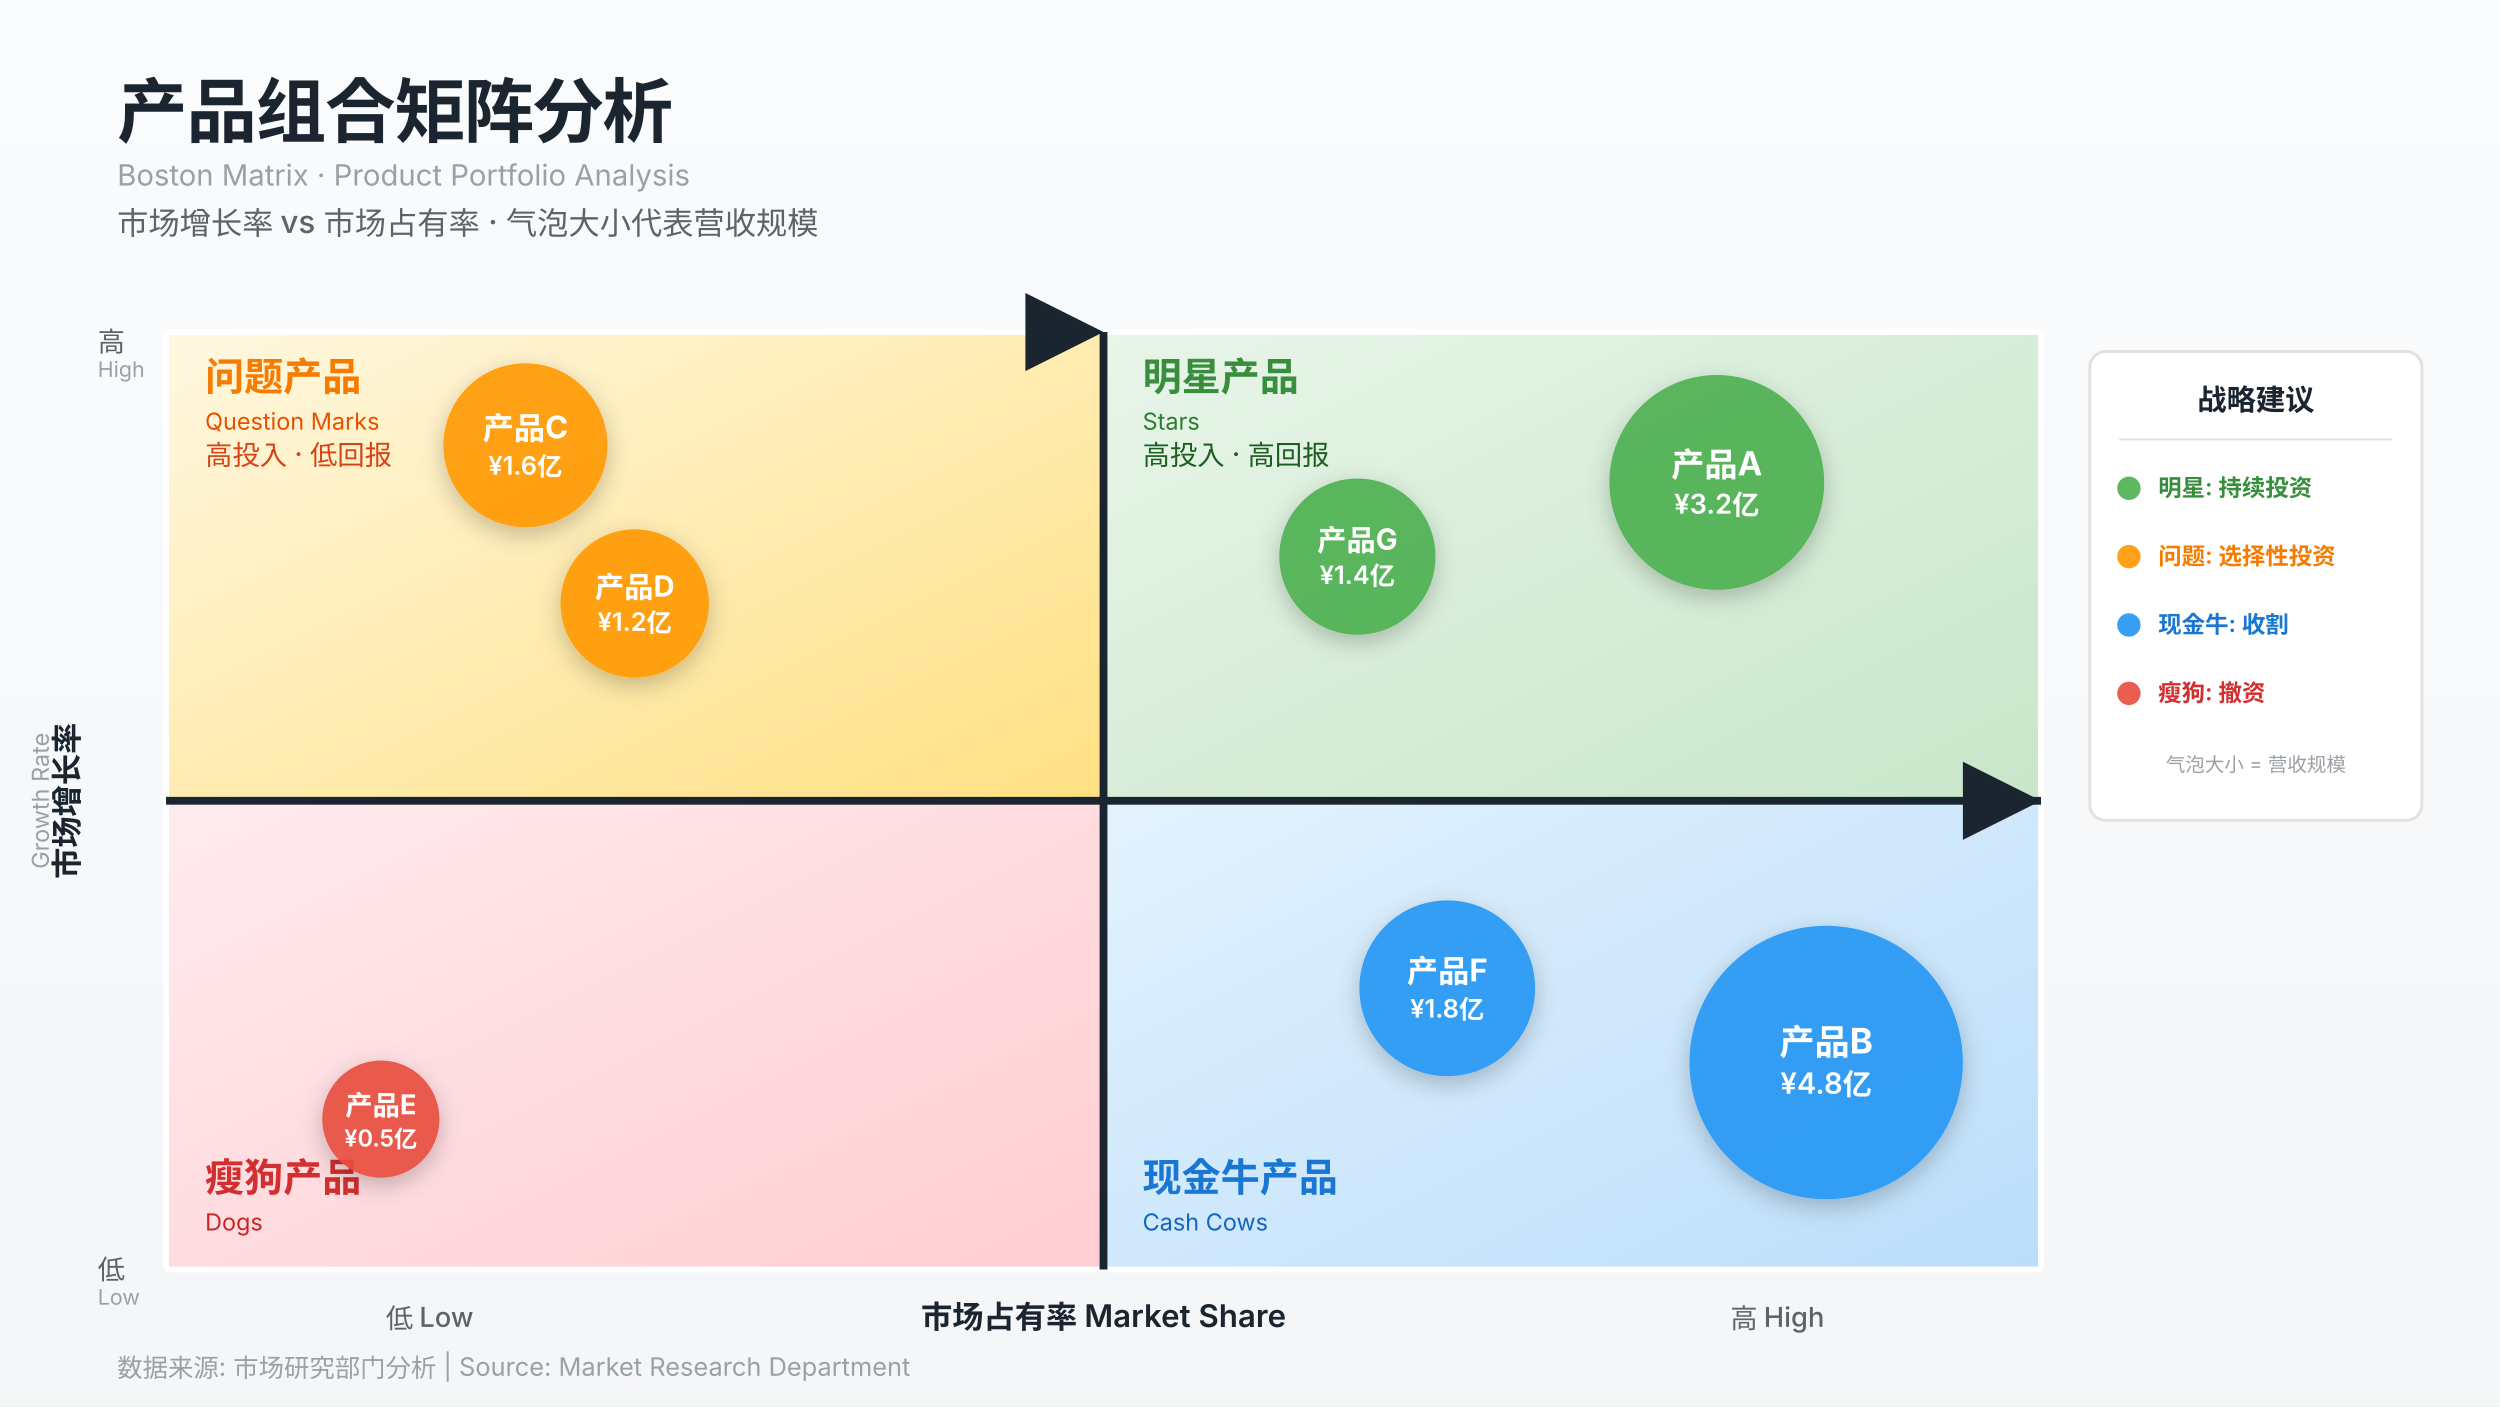
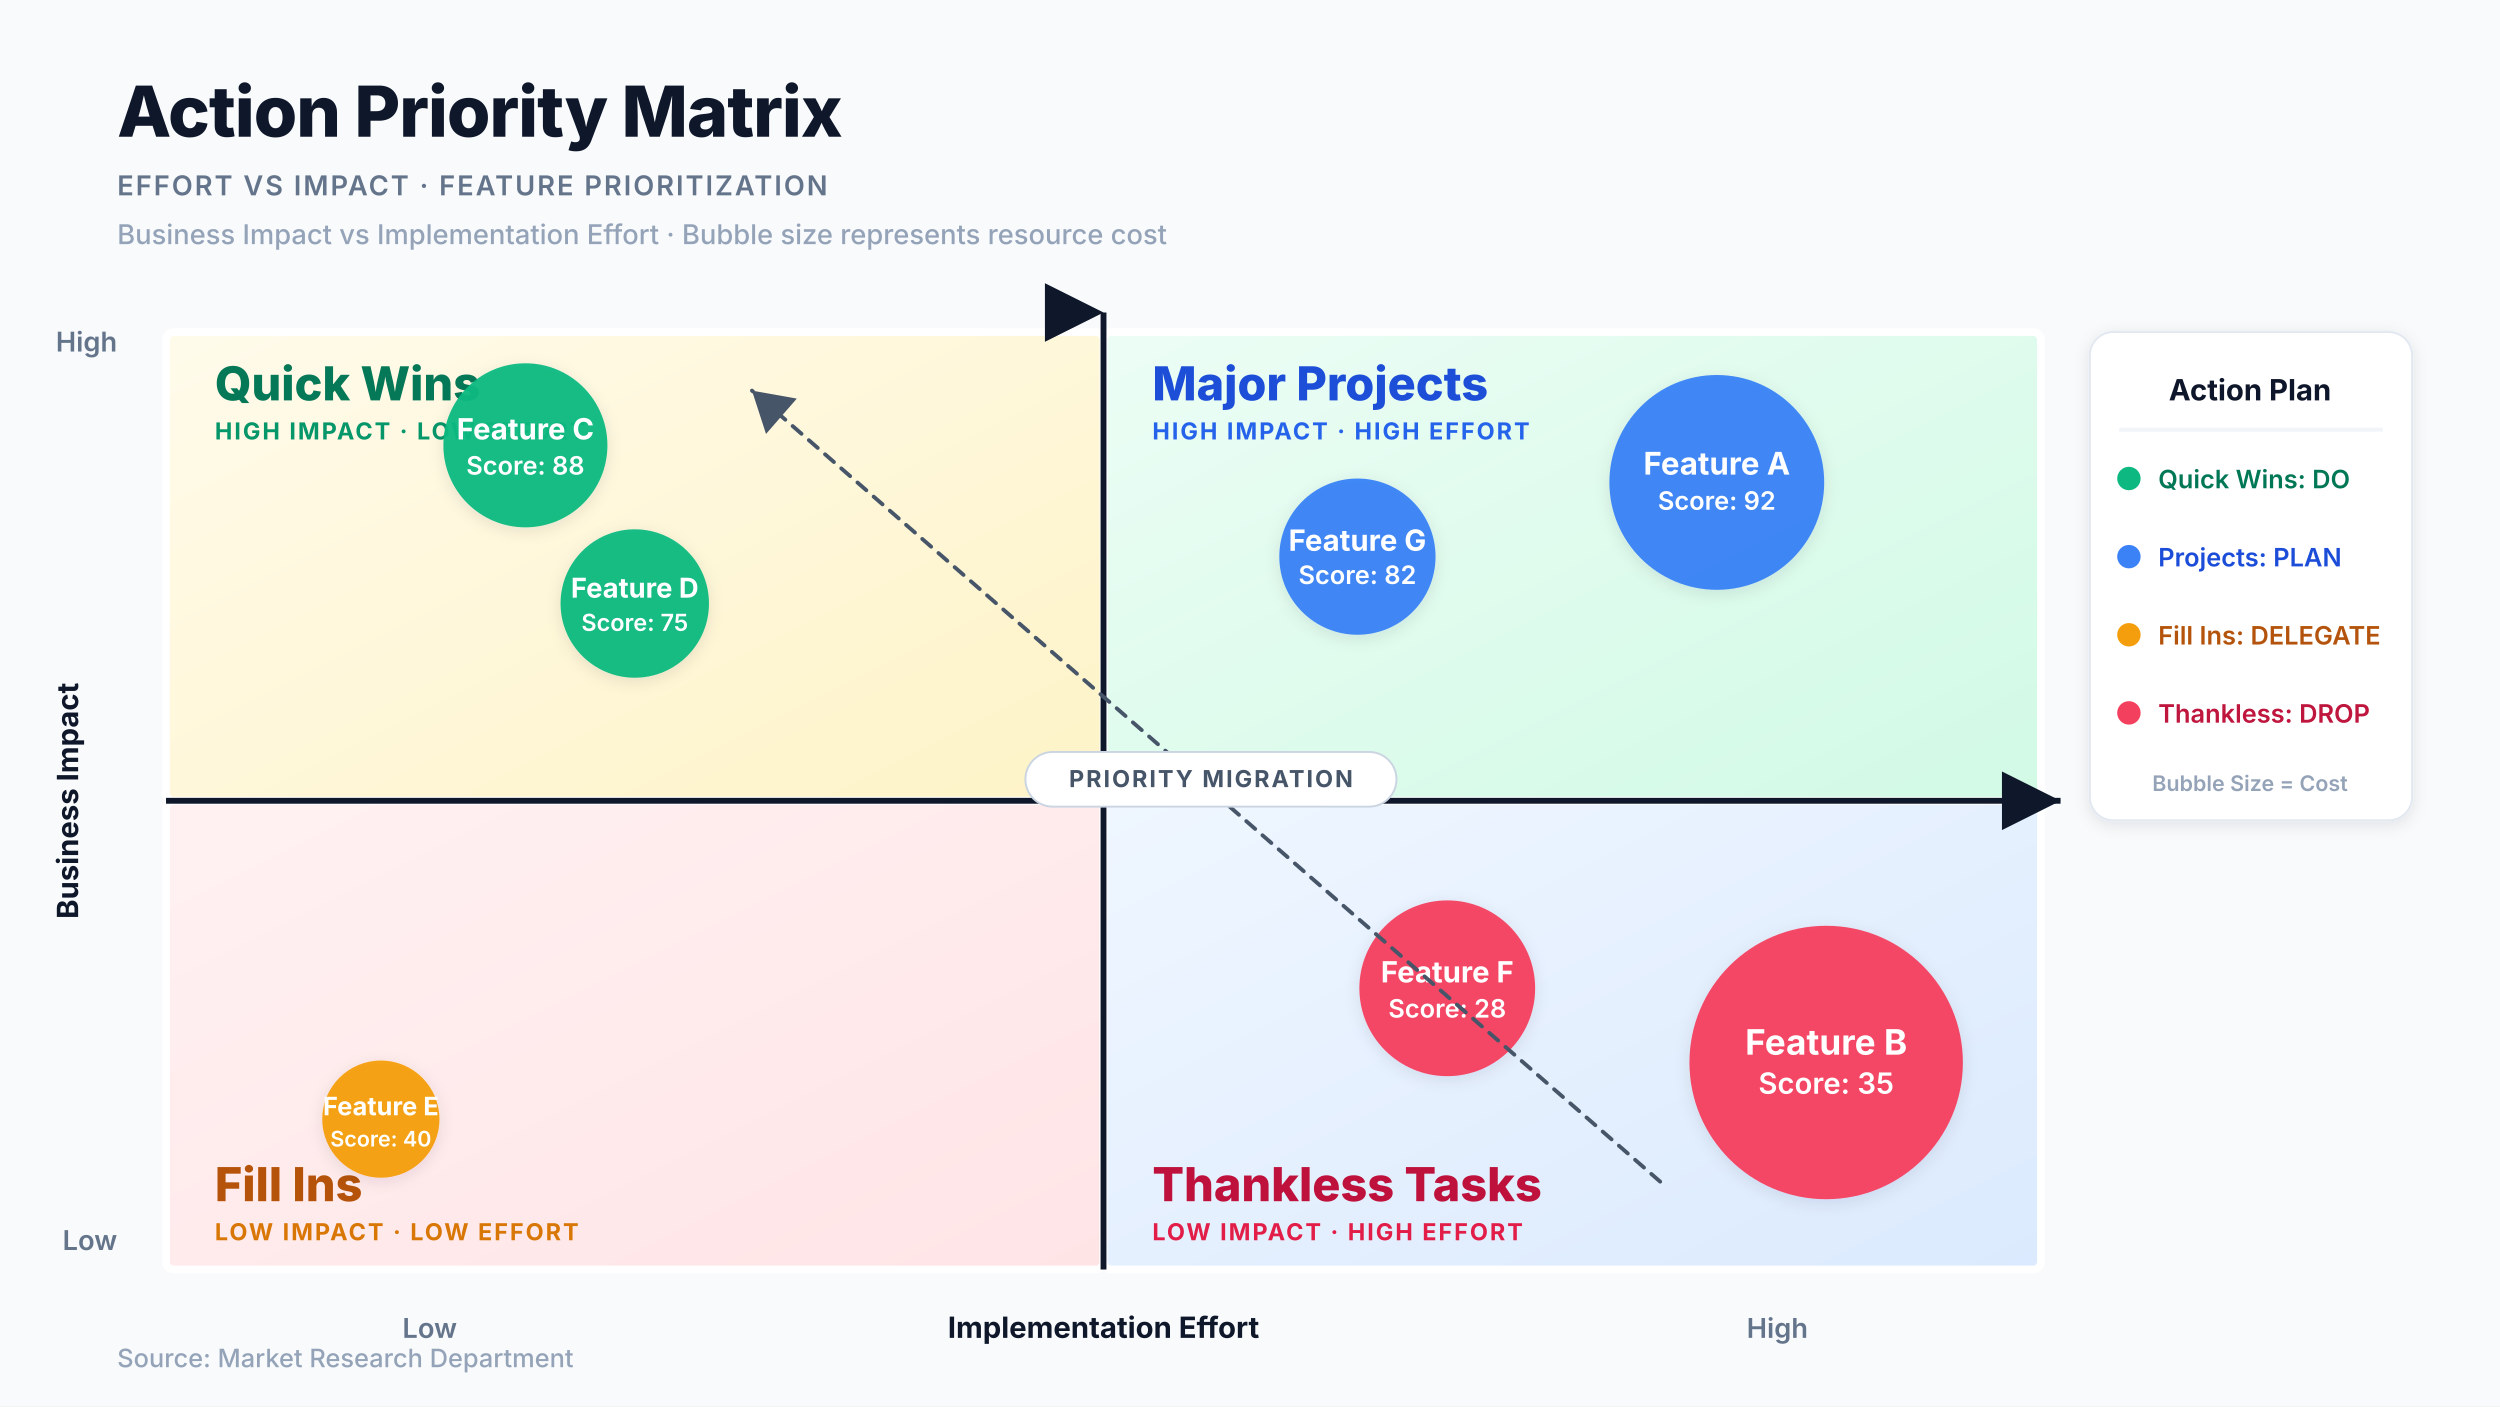
<svg xmlns="http://www.w3.org/2000/svg" viewBox="0 0 1280 720" width="1280" height="720">
  <defs>
    <linearGradient id="quadrant1" x1="0%" y1="0%" x2="100%" y2="100%">
-       <stop offset="0%" style="stop-color:#E8F5E9;stop-opacity:1" />
-       <stop offset="100%" style="stop-color:#C8E6C9;stop-opacity:1" />
+       <stop offset="0%" style="stop-color:#ECFDF5;stop-opacity:1" />
+       <stop offset="100%" style="stop-color:#D1FAE5;stop-opacity:1" />
    </linearGradient>
    <linearGradient id="quadrant2" x1="0%" y1="0%" x2="100%" y2="100%">
-       <stop offset="0%" style="stop-color:#FFF8E1;stop-opacity:1" />
-       <stop offset="100%" style="stop-color:#FFE082;stop-opacity:1" />
+       <stop offset="0%" style="stop-color:#FFFBEB;stop-opacity:1" />
+       <stop offset="100%" style="stop-color:#FEF3C7;stop-opacity:1" />
    </linearGradient>
    <linearGradient id="quadrant3" x1="0%" y1="0%" x2="100%" y2="100%">
-       <stop offset="0%" style="stop-color:#FFEBEE;stop-opacity:1" />
-       <stop offset="100%" style="stop-color:#FFCDD2;stop-opacity:1" />
+       <stop offset="0%" style="stop-color:#FFF1F2;stop-opacity:1" />
+       <stop offset="100%" style="stop-color:#FFE4E6;stop-opacity:1" />
    </linearGradient>
    <linearGradient id="quadrant4" x1="0%" y1="0%" x2="100%" y2="100%">
-       <stop offset="0%" style="stop-color:#E3F2FD;stop-opacity:1" />
-       <stop offset="100%" style="stop-color:#BBDEFB;stop-opacity:1" />
+       <stop offset="0%" style="stop-color:#EFF6FF;stop-opacity:1" />
+       <stop offset="100%" style="stop-color:#DBEAFE;stop-opacity:1" />
    </linearGradient>
-     <linearGradient id="bgGradient" x1="0%" y1="0%" x2="0%" y2="100%">
-       <stop offset="0%" style="stop-color:#FAFBFC;stop-opacity:1" />
-       <stop offset="100%" style="stop-color:#F5F6F8;stop-opacity:1" />
-     </linearGradient>
-     <filter id="bubbleShadow" x="-50%" y="-50%" width="200%" height="200%">
-       <feGaussianBlur in="SourceAlpha" stdDeviation="6" />
-       <feOffset dx="0" dy="4" />
-       <feComponentTransfer>
-         <feFuncA type="linear" slope="0.25" />
-       </feComponentTransfer>
+     <filter id="cardShadow" x="-15%" y="-15%" width="130%" height="130%">
+       <feGaussianBlur in="SourceAlpha" stdDeviation="4" />
+       <feOffset dx="0" dy="2" result="offsetblur" />
+       <feFlood flood-color="#0F172A" flood-opacity="0.1" result="shadowColor" />
+       <feComposite in="shadowColor" in2="offsetblur" operator="in" result="shadow" />
      <feMerge>
-         <feMergeNode />
+         <feMergeNode in="shadow" />
        <feMergeNode in="SourceGraphic" />
      </feMerge>
    </filter>
    <marker id="arrowX" markerWidth="14" markerHeight="14" refX="12" refY="7" orient="auto">
-       <path d="M 2,2 L 12,7 L 2,12 Z" fill="#1A252F" />
+       <path d="M 2,2 L 12,7 L 2,12 Z" fill="#0F172A" />
    </marker>
    <marker id="arrowY" markerWidth="14" markerHeight="14" refX="7" refY="2" orient="auto">
-       <path d="M 2,12 L 7,2 L 12,12 Z" fill="#1A252F" />
+       <path d="M 2,12 L 7,2 L 12,12 Z" fill="#0F172A" />
+     </marker>
+     <marker id="migrationArrow" markerWidth="12" markerHeight="12" refX="10" refY="6" orient="auto" markerUnits="strokeWidth">
+       <path d="M 0,0 L 10,6 L 0,12 Z" fill="#475569" />
    </marker>
  </defs>
-   <rect width="1280" height="720" fill="url(#bgGradient)" />
-   <text x="60" y="70" font-family="-apple-system, BlinkMacSystemFont, 'Segoe UI', sans-serif" font-size="36" font-weight="700" fill="#1A252F" letter-spacing="-0.5">
-     <tspan>产品组合矩阵分析</tspan>
-   </text>
-   <text x="60" y="95" font-family="-apple-system, BlinkMacSystemFont, 'Segoe UI', sans-serif" font-size="15" fill="#9AA0A6">
-     <tspan>Boston Matrix · Product Portfolio Analysis</tspan>
-   </text>
-   <text x="60" y="120" font-family="-apple-system, BlinkMacSystemFont, 'Segoe UI', sans-serif" font-size="16" font-weight="500" fill="#5F6368">
-     <tspan>市场增长率 vs 市场占有率 · 气泡大小代表营收规模</tspan>
-   </text>
+   <rect width="1280" height="720" fill="#F8FAFC" />
+   <text x="60" y="70" font-family="-apple-system, BlinkMacSystemFont, 'Segoe UI', sans-serif" font-size="36" font-weight="800" fill="#0F172A" letter-spacing="-0.5">Action Priority Matrix</text>
+   <text x="60" y="100" font-family="-apple-system, BlinkMacSystemFont, 'Segoe UI', sans-serif" font-size="14" font-weight="600" fill="#64748B" letter-spacing="1">EFFORT VS IMPACT · FEATURE PRIORITIZATION</text>
+   <text x="60" y="125" font-family="-apple-system, BlinkMacSystemFont, 'Segoe UI', sans-serif" font-size="14" font-weight="500" fill="#94A3B8">Business Impact vs Implementation Effort · Bubble size represents resource cost</text>
  <g id="matrixArea">
-     <rect x="565" y="170" width="480" height="240" fill="url(#quadrant1)" stroke="#FFFFFF" stroke-width="3" rx="2" />
-     <rect x="85" y="170" width="480" height="240" fill="url(#quadrant2)" stroke="#FFFFFF" stroke-width="3" rx="2" />
-     <rect x="85" y="410" width="480" height="240" fill="url(#quadrant3)" stroke="#FFFFFF" stroke-width="3" rx="2" />
-     <rect x="565" y="410" width="480" height="240" fill="url(#quadrant4)" stroke="#FFFFFF" stroke-width="3" rx="2" />
-     <line x1="85" y1="410" x2="1045" y2="410" stroke="#1A252F" stroke-width="4" marker-end="url(#arrowX)" />
-     <line x1="565" y1="170" x2="565" y2="650" stroke="#1A252F" stroke-width="4" marker-start="url(#arrowY)" />
-     <text x="565" y="680" font-family="-apple-system, BlinkMacSystemFont, 'Segoe UI', sans-serif" font-size="16" font-weight="600" fill="#1A252F" text-anchor="middle">
-       <tspan>市场占有率 Market Share</tspan>
-     </text>
-     <text x="220" y="680" font-family="-apple-system, BlinkMacSystemFont, 'Segoe UI', sans-serif" font-size="14" font-weight="500" fill="#5F6368" text-anchor="middle">
-       <tspan>低 Low</tspan>
-     </text>
-     <text x="910" y="680" font-family="-apple-system, BlinkMacSystemFont, 'Segoe UI', sans-serif" font-size="14" font-weight="500" fill="#5F6368" text-anchor="middle">
-       <tspan>高 High</tspan>
-     </text>
-     <text x="40" y="410" font-family="-apple-system, BlinkMacSystemFont, 'Segoe UI', sans-serif" font-size="16" font-weight="600" fill="#1A252F" text-anchor="middle" transform="rotate(-90, 40, 410)">
-       <tspan>市场增长率</tspan>
-     </text>
-     <text x="25" y="410" font-family="-apple-system, BlinkMacSystemFont, 'Segoe UI', sans-serif" font-size="12" fill="#9AA0A6" text-anchor="middle" transform="rotate(-90, 25, 410)">
-       <tspan>Growth Rate</tspan>
-     </text>
-     <text x="50" y="655" font-family="-apple-system, BlinkMacSystemFont, 'Segoe UI', sans-serif" font-size="14" font-weight="500" fill="#5F6368">
-       <tspan>低</tspan>
-     </text>
-     <text x="50" y="668" font-family="-apple-system, BlinkMacSystemFont, 'Segoe UI', sans-serif" font-size="11" fill="#9AA0A6">
-       <tspan>Low</tspan>
-     </text>
-     <text x="50" y="180" font-family="-apple-system, BlinkMacSystemFont, 'Segoe UI', sans-serif" font-size="14" font-weight="500" fill="#5F6368">
-       <tspan>高</tspan>
-     </text>
-     <text x="50" y="193" font-family="-apple-system, BlinkMacSystemFont, 'Segoe UI', sans-serif" font-size="11" fill="#9AA0A6">
-       <tspan>High</tspan>
-     </text>
-     <text x="105" y="200" font-family="-apple-system, BlinkMacSystemFont, 'Segoe UI', sans-serif" font-size="20" font-weight="700" fill="#F57C00">
-       <tspan>问题产品</tspan>
-     </text>
-     <text x="105" y="220" font-family="-apple-system, BlinkMacSystemFont, 'Segoe UI', sans-serif" font-size="12" fill="#E65100">
-       <tspan>Question Marks</tspan>
-     </text>
-     <text x="105" y="238" font-family="-apple-system, BlinkMacSystemFont, 'Segoe UI', sans-serif" font-size="14" font-weight="500" fill="#D84315">
-       <tspan>高投入 · 低回报</tspan>
-     </text>
-     <text x="585" y="200" font-family="-apple-system, BlinkMacSystemFont, 'Segoe UI', sans-serif" font-size="20" font-weight="700" fill="#388E3C">
-       <tspan>明星产品</tspan>
-     </text>
-     <text x="585" y="220" font-family="-apple-system, BlinkMacSystemFont, 'Segoe UI', sans-serif" font-size="12" fill="#2E7D32">
-       <tspan>Stars</tspan>
-     </text>
-     <text x="585" y="238" font-family="-apple-system, BlinkMacSystemFont, 'Segoe UI', sans-serif" font-size="14" font-weight="500" fill="#1B5E20">
-       <tspan>高投入 · 高回报</tspan>
-     </text>
-     <text x="105" y="610" font-family="-apple-system, BlinkMacSystemFont, 'Segoe UI', sans-serif" font-size="20" font-weight="700" fill="#D32F2F">
-       <tspan>瘦狗产品</tspan>
-     </text>
-     <text x="105" y="630" font-family="-apple-system, BlinkMacSystemFont, 'Segoe UI', sans-serif" font-size="12" fill="#C62828">
-       <tspan>Dogs</tspan>
-     </text>
-     <text x="585" y="610" font-family="-apple-system, BlinkMacSystemFont, 'Segoe UI', sans-serif" font-size="20" font-weight="700" fill="#1976D2">
-       <tspan>现金牛产品</tspan>
-     </text>
-     <text x="585" y="630" font-family="-apple-system, BlinkMacSystemFont, 'Segoe UI', sans-serif" font-size="12" fill="#1565C0">
-       <tspan>Cash Cows</tspan>
-     </text>
-     <circle cx="879" cy="247" r="55" fill="#4CAF50" opacity="0.9" filter="url(#bubbleShadow)" />
-     <text x="879" y="244" font-family="-apple-system, BlinkMacSystemFont, 'Segoe UI', sans-serif" font-size="17" font-weight="700" fill="#FFFFFF" text-anchor="middle">
-       <tspan>产品A</tspan>
-     </text>
-     <text x="879" y="263" font-family="-apple-system, BlinkMacSystemFont, 'Segoe UI', sans-serif" font-size="14" font-weight="600" fill="#FFFFFF" text-anchor="middle">
-       <tspan>¥3.2亿</tspan>
-     </text>
-     <circle cx="935" cy="544" r="70" fill="#2196F3" opacity="0.9" filter="url(#bubbleShadow)" />
-     <text x="935" y="540" font-family="-apple-system, BlinkMacSystemFont, 'Segoe UI', sans-serif" font-size="18" font-weight="700" fill="#FFFFFF" text-anchor="middle">
-       <tspan>产品B</tspan>
-     </text>
-     <text x="935" y="560" font-family="-apple-system, BlinkMacSystemFont, 'Segoe UI', sans-serif" font-size="15" font-weight="600" fill="#FFFFFF" text-anchor="middle">
-       <tspan>¥4.8亿</tspan>
-     </text>
-     <circle cx="269" cy="228" r="42" fill="#FF9800" opacity="0.9" filter="url(#bubbleShadow)" />
-     <text x="269" y="225" font-family="-apple-system, BlinkMacSystemFont, 'Segoe UI', sans-serif" font-size="16" font-weight="700" fill="#FFFFFF" text-anchor="middle">
-       <tspan>产品C</tspan>
-     </text>
-     <text x="269" y="243" font-family="-apple-system, BlinkMacSystemFont, 'Segoe UI', sans-serif" font-size="13" font-weight="600" fill="#FFFFFF" text-anchor="middle">
-       <tspan>¥1.6亿</tspan>
-     </text>
-     <circle cx="325" cy="309" r="38" fill="#FF9800" opacity="0.9" filter="url(#bubbleShadow)" />
-     <text x="325" y="306" font-family="-apple-system, BlinkMacSystemFont, 'Segoe UI', sans-serif" font-size="15" font-weight="700" fill="#FFFFFF" text-anchor="middle">
-       <tspan>产品D</tspan>
-     </text>
-     <text x="325" y="323" font-family="-apple-system, BlinkMacSystemFont, 'Segoe UI', sans-serif" font-size="13" font-weight="600" fill="#FFFFFF" text-anchor="middle">
-       <tspan>¥1.2亿</tspan>
-     </text>
-     <circle cx="195" cy="573" r="30" fill="#E74C3C" opacity="0.9" filter="url(#bubbleShadow)" />
-     <text x="195" y="571" font-family="-apple-system, BlinkMacSystemFont, 'Segoe UI', sans-serif" font-size="14" font-weight="700" fill="#FFFFFF" text-anchor="middle">
-       <tspan>产品E</tspan>
-     </text>
-     <text x="195" y="587" font-family="-apple-system, BlinkMacSystemFont, 'Segoe UI', sans-serif" font-size="12" font-weight="600" fill="#FFFFFF" text-anchor="middle">
-       <tspan>¥0.5亿</tspan>
-     </text>
-     <circle cx="741" cy="506" r="45" fill="#2196F3" opacity="0.9" filter="url(#bubbleShadow)" />
-     <text x="741" y="503" font-family="-apple-system, BlinkMacSystemFont, 'Segoe UI', sans-serif" font-size="16" font-weight="700" fill="#FFFFFF" text-anchor="middle">
-       <tspan>产品F</tspan>
-     </text>
-     <text x="741" y="521" font-family="-apple-system, BlinkMacSystemFont, 'Segoe UI', sans-serif" font-size="13" font-weight="600" fill="#FFFFFF" text-anchor="middle">
-       <tspan>¥1.8亿</tspan>
-     </text>
-     <circle cx="695" cy="285" r="40" fill="#4CAF50" opacity="0.9" filter="url(#bubbleShadow)" />
-     <text x="695" y="282" font-family="-apple-system, BlinkMacSystemFont, 'Segoe UI', sans-serif" font-size="15" font-weight="700" fill="#FFFFFF" text-anchor="middle">
-       <tspan>产品G</tspan>
-     </text>
-     <text x="695" y="299" font-family="-apple-system, BlinkMacSystemFont, 'Segoe UI', sans-serif" font-size="13" font-weight="600" fill="#FFFFFF" text-anchor="middle">
-       <tspan>¥1.4亿</tspan>
-     </text>
+     <rect x="565" y="170" width="480" height="240" fill="url(#quadrant1)" stroke="#FFFFFF" stroke-width="4" rx="4" />
+     <rect x="85" y="170" width="480" height="240" fill="url(#quadrant2)" stroke="#FFFFFF" stroke-width="4" rx="4" />
+     <rect x="85" y="410" width="480" height="240" fill="url(#quadrant3)" stroke="#FFFFFF" stroke-width="4" rx="4" />
+     <rect x="565" y="410" width="480" height="240" fill="url(#quadrant4)" stroke="#FFFFFF" stroke-width="4" rx="4" />
+     <line x1="85" y1="410" x2="1055" y2="410" stroke="#0F172A" stroke-width="3" marker-end="url(#arrowX)" />
+     <line x1="565" y1="160" x2="565" y2="650" stroke="#0F172A" stroke-width="3" marker-start="url(#arrowY)" />
+     <text x="565" y="685" font-family="-apple-system, BlinkMacSystemFont, 'Segoe UI', sans-serif" font-size="15" font-weight="700" fill="#0F172A" text-anchor="middle">Implementation Effort</text>
+     <text x="220" y="685" font-family="-apple-system, BlinkMacSystemFont, 'Segoe UI', sans-serif" font-size="14" font-weight="600" fill="#64748B" text-anchor="middle">Low</text>
+     <text x="910" y="685" font-family="-apple-system, BlinkMacSystemFont, 'Segoe UI', sans-serif" font-size="14" font-weight="600" fill="#64748B" text-anchor="middle">High</text>
+     <text x="40" y="410" font-family="-apple-system, BlinkMacSystemFont, 'Segoe UI', sans-serif" font-size="15" font-weight="700" fill="#0F172A" text-anchor="middle" transform="rotate(-90, 40, 410)">Business Impact</text>
+     <text x="60" y="640" font-family="-apple-system, BlinkMacSystemFont, 'Segoe UI', sans-serif" font-size="14" font-weight="600" fill="#64748B" text-anchor="end">Low</text>
+     <text x="60" y="180" font-family="-apple-system, BlinkMacSystemFont, 'Segoe UI', sans-serif" font-size="14" font-weight="600" fill="#64748B" text-anchor="end">High</text>
+     <text x="110" y="205" font-family="-apple-system, BlinkMacSystemFont, 'Segoe UI', sans-serif" font-size="24" font-weight="800" fill="#047857">Quick Wins</text>
+     <text x="110" y="225" font-family="-apple-system, BlinkMacSystemFont, 'Segoe UI', sans-serif" font-size="12" font-weight="700" fill="#059669" letter-spacing="1">HIGH IMPACT · LOW EFFORT</text>
+     <text x="590" y="205" font-family="-apple-system, BlinkMacSystemFont, 'Segoe UI', sans-serif" font-size="24" font-weight="800" fill="#1D4ED8">Major Projects</text>
+     <text x="590" y="225" font-family="-apple-system, BlinkMacSystemFont, 'Segoe UI', sans-serif" font-size="12" font-weight="700" fill="#2563EB" letter-spacing="1">HIGH IMPACT · HIGH EFFORT</text>
+     <text x="110" y="615" font-family="-apple-system, BlinkMacSystemFont, 'Segoe UI', sans-serif" font-size="24" font-weight="800" fill="#B45309">Fill Ins</text>
+     <text x="110" y="635" font-family="-apple-system, BlinkMacSystemFont, 'Segoe UI', sans-serif" font-size="12" font-weight="700" fill="#D97706" letter-spacing="1">LOW IMPACT · LOW EFFORT</text>
+     <text x="590" y="615" font-family="-apple-system, BlinkMacSystemFont, 'Segoe UI', sans-serif" font-size="24" font-weight="800" fill="#BE123C">Thankless Tasks</text>
+     <text x="590" y="635" font-family="-apple-system, BlinkMacSystemFont, 'Segoe UI', sans-serif" font-size="12" font-weight="700" fill="#E11D48" letter-spacing="1">LOW IMPACT · HIGH EFFORT</text>
+     <g filter="url(#cardShadow)">
+       <circle cx="879" cy="247" r="55" fill="#3B82F6" opacity="0.95" />
+       <text x="879" y="243" font-family="-apple-system, BlinkMacSystemFont, 'Segoe UI', sans-serif" font-size="16" font-weight="700" fill="#FFFFFF" text-anchor="middle">Feature A</text>
+       <text x="879" y="261" font-family="-apple-system, BlinkMacSystemFont, 'Segoe UI', sans-serif" font-size="13" font-weight="600" fill="#FFFFFF" text-anchor="middle">Score: 92</text>
+     </g>
+     <g filter="url(#cardShadow)">
+       <circle cx="935" cy="544" r="70" fill="#F43F5E" opacity="0.95" />
+       <text x="935" y="540" font-family="-apple-system, BlinkMacSystemFont, 'Segoe UI', sans-serif" font-size="18" font-weight="700" fill="#FFFFFF" text-anchor="middle">Feature B</text>
+       <text x="935" y="560" font-family="-apple-system, BlinkMacSystemFont, 'Segoe UI', sans-serif" font-size="15" font-weight="600" fill="#FFFFFF" text-anchor="middle">Score: 35</text>
+     </g>
+     <g filter="url(#cardShadow)">
+       <circle cx="269" cy="228" r="42" fill="#10B981" opacity="0.95" />
+       <text x="269" y="225" font-family="-apple-system, BlinkMacSystemFont, 'Segoe UI', sans-serif" font-size="15" font-weight="700" fill="#FFFFFF" text-anchor="middle">Feature C</text>
+       <text x="269" y="243" font-family="-apple-system, BlinkMacSystemFont, 'Segoe UI', sans-serif" font-size="13" font-weight="600" fill="#FFFFFF" text-anchor="middle">Score: 88</text>
+     </g>
+     <g filter="url(#cardShadow)">
+       <circle cx="325" cy="309" r="38" fill="#10B981" opacity="0.95" />
+       <text x="325" y="306" font-family="-apple-system, BlinkMacSystemFont, 'Segoe UI', sans-serif" font-size="14" font-weight="700" fill="#FFFFFF" text-anchor="middle">Feature D</text>
+       <text x="325" y="323" font-family="-apple-system, BlinkMacSystemFont, 'Segoe UI', sans-serif" font-size="12" font-weight="600" fill="#FFFFFF" text-anchor="middle">Score: 75</text>
+     </g>
+     <g filter="url(#cardShadow)">
+       <circle cx="195" cy="573" r="30" fill="#F59E0B" opacity="0.95" />
+       <text x="195" y="571" font-family="-apple-system, BlinkMacSystemFont, 'Segoe UI', sans-serif" font-size="13" font-weight="700" fill="#FFFFFF" text-anchor="middle">Feature E</text>
+       <text x="195" y="587" font-family="-apple-system, BlinkMacSystemFont, 'Segoe UI', sans-serif" font-size="11" font-weight="600" fill="#FFFFFF" text-anchor="middle">Score: 40</text>
+     </g>
+     <g filter="url(#cardShadow)">
+       <circle cx="741" cy="506" r="45" fill="#F43F5E" opacity="0.95" />
+       <text x="741" y="503" font-family="-apple-system, BlinkMacSystemFont, 'Segoe UI', sans-serif" font-size="15" font-weight="700" fill="#FFFFFF" text-anchor="middle">Feature F</text>
+       <text x="741" y="521" font-family="-apple-system, BlinkMacSystemFont, 'Segoe UI', sans-serif" font-size="13" font-weight="600" fill="#FFFFFF" text-anchor="middle">Score: 28</text>
+     </g>
+     <g filter="url(#cardShadow)">
+       <circle cx="695" cy="285" r="40" fill="#3B82F6" opacity="0.95" />
+       <text x="695" y="282" font-family="-apple-system, BlinkMacSystemFont, 'Segoe UI', sans-serif" font-size="15" font-weight="700" fill="#FFFFFF" text-anchor="middle">Feature G</text>
+       <text x="695" y="299" font-family="-apple-system, BlinkMacSystemFont, 'Segoe UI', sans-serif" font-size="13" font-weight="600" fill="#FFFFFF" text-anchor="middle">Score: 82</text>
+     </g>
  </g>
-   <g id="strategicRecommendations">
-     <rect x="1070" y="180" width="170" height="240" fill="#FFFFFF" stroke="#E0E0E0" stroke-width="1.5" rx="8" opacity="0.95" />
-     <text x="1155" y="210" font-family="-apple-system, BlinkMacSystemFont, 'Segoe UI', sans-serif" font-size="15" font-weight="700" fill="#1A252F" text-anchor="middle">
-       <tspan>战略建议</tspan>
-     </text>
-     <line x1="1085" y1="225" x2="1225" y2="225" stroke="#E0E0E0" stroke-width="1" />
-     <circle cx="1090" cy="250" r="6" fill="#4CAF50" opacity="0.9" />
-     <text x="1105" y="254" font-family="-apple-system, BlinkMacSystemFont, 'Segoe UI', sans-serif" font-size="12" font-weight="600" fill="#388E3C">
-       <tspan>明星: 持续投资</tspan>
-     </text>
-     <circle cx="1090" cy="285" r="6" fill="#FF9800" opacity="0.9" />
-     <text x="1105" y="289" font-family="-apple-system, BlinkMacSystemFont, 'Segoe UI', sans-serif" font-size="12" font-weight="600" fill="#F57C00">
-       <tspan>问题: 选择性投资</tspan>
-     </text>
-     <circle cx="1090" cy="320" r="6" fill="#2196F3" opacity="0.9" />
-     <text x="1105" y="324" font-family="-apple-system, BlinkMacSystemFont, 'Segoe UI', sans-serif" font-size="12" font-weight="600" fill="#1976D2">
-       <tspan>现金牛: 收割</tspan>
-     </text>
-     <circle cx="1090" cy="355" r="6" fill="#E74C3C" opacity="0.9" />
-     <text x="1105" y="359" font-family="-apple-system, BlinkMacSystemFont, 'Segoe UI', sans-serif" font-size="12" font-weight="600" fill="#D32F2F">
-       <tspan>瘦狗: 撤资</tspan>
-     </text>
-     <text x="1155" y="395" font-family="-apple-system, BlinkMacSystemFont, 'Segoe UI', sans-serif" font-size="10" fill="#9AA0A6" text-anchor="middle">
-       <tspan>气泡大小 = 营收规模</tspan>
-     </text>
+   <g id="priority-migration">
+     <line x1="850" y1="605" x2="385" y2="200" stroke="#475569" stroke-width="2" stroke-dasharray="6 5" marker-end="url(#migrationArrow)" stroke-linecap="round" />
+     <rect x="525" y="385" width="190" height="28" rx="14" fill="#FFFFFF" stroke="#CBD5E1" stroke-width="1" />
+     <text x="620" y="403" text-anchor="middle" font-family="-apple-system, BlinkMacSystemFont, 'Segoe UI', sans-serif" font-size="12" font-weight="700" fill="#475569" letter-spacing="1">PRIORITY MIGRATION</text>
  </g>
-   <text x="60" y="705" font-family="-apple-system, BlinkMacSystemFont, 'Segoe UI', sans-serif" font-size="13" fill="#9AA0A6">
-     <tspan>数据来源: 市场研究部门分析 | Source: Market Research Department</tspan>
-   </text>
+   <g id="strategicRecommendations" filter="url(#cardShadow)">
+     <rect x="1070" y="170" width="165" height="250" fill="#FFFFFF" stroke="#E2E8F0" stroke-width="1" rx="12" />
+     <text x="1152" y="205" font-family="-apple-system, BlinkMacSystemFont, 'Segoe UI', sans-serif" font-size="15" font-weight="700" fill="#0F172A" text-anchor="middle">Action Plan</text>
+     <line x1="1085" y1="220" x2="1220" y2="220" stroke="#F1F5F9" stroke-width="2" />
+     <circle cx="1090" cy="245" r="6" fill="#10B981" />
+     <text x="1105" y="250" font-family="-apple-system, BlinkMacSystemFont, 'Segoe UI', sans-serif" font-size="13" font-weight="600" fill="#047857">Quick Wins: DO</text>
+     <circle cx="1090" cy="285" r="6" fill="#3B82F6" />
+     <text x="1105" y="290" font-family="-apple-system, BlinkMacSystemFont, 'Segoe UI', sans-serif" font-size="13" font-weight="600" fill="#1D4ED8">Projects: PLAN</text>
+     <circle cx="1090" cy="325" r="6" fill="#F59E0B" />
+     <text x="1105" y="330" font-family="-apple-system, BlinkMacSystemFont, 'Segoe UI', sans-serif" font-size="13" font-weight="600" fill="#B45309">Fill Ins: DELEGATE</text>
+     <circle cx="1090" cy="365" r="6" fill="#F43F5E" />
+     <text x="1105" y="370" font-family="-apple-system, BlinkMacSystemFont, 'Segoe UI', sans-serif" font-size="13" font-weight="600" fill="#BE123C">Thankless: DROP</text>
+     <text x="1152" y="405" font-family="-apple-system, BlinkMacSystemFont, 'Segoe UI', sans-serif" font-size="11" font-weight="600" fill="#94A3B8" text-anchor="middle">Bubble Size = Cost</text>
+   </g>
+   <text x="60" y="700" font-family="-apple-system, BlinkMacSystemFont, 'Segoe UI', sans-serif" font-size="13" font-weight="500" fill="#94A3B8">Source: Market Research Department</text>
</svg>
